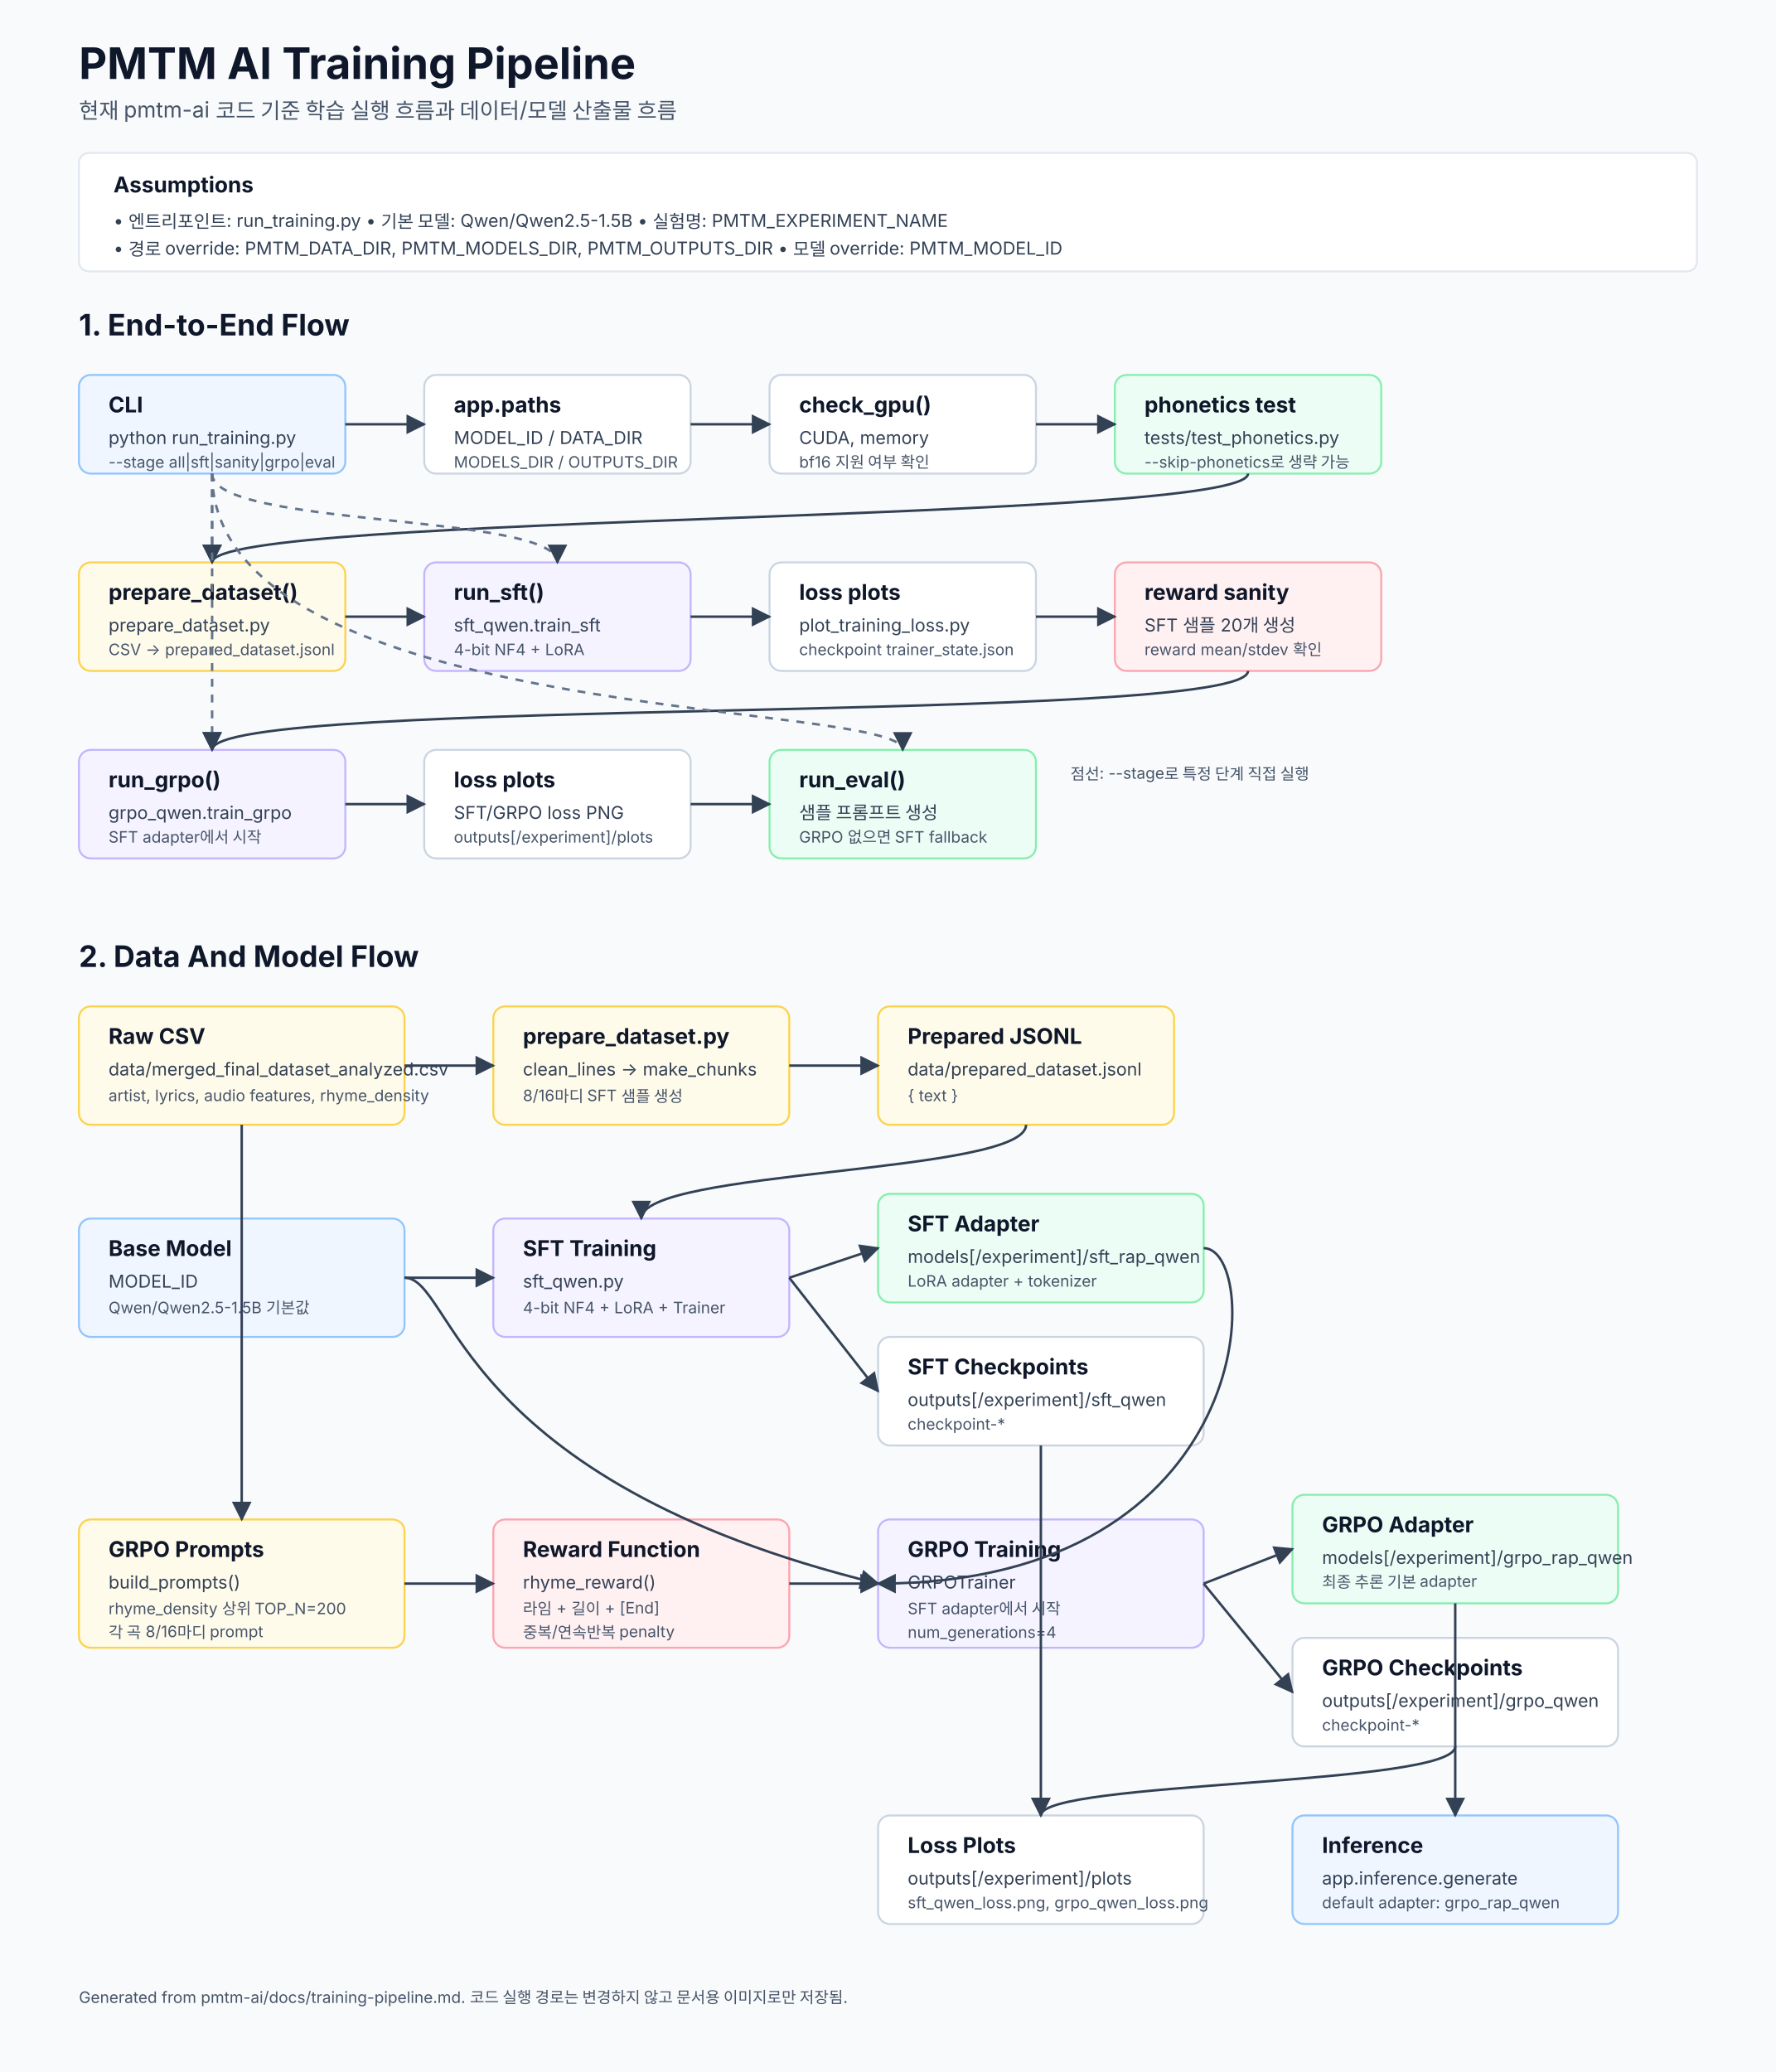
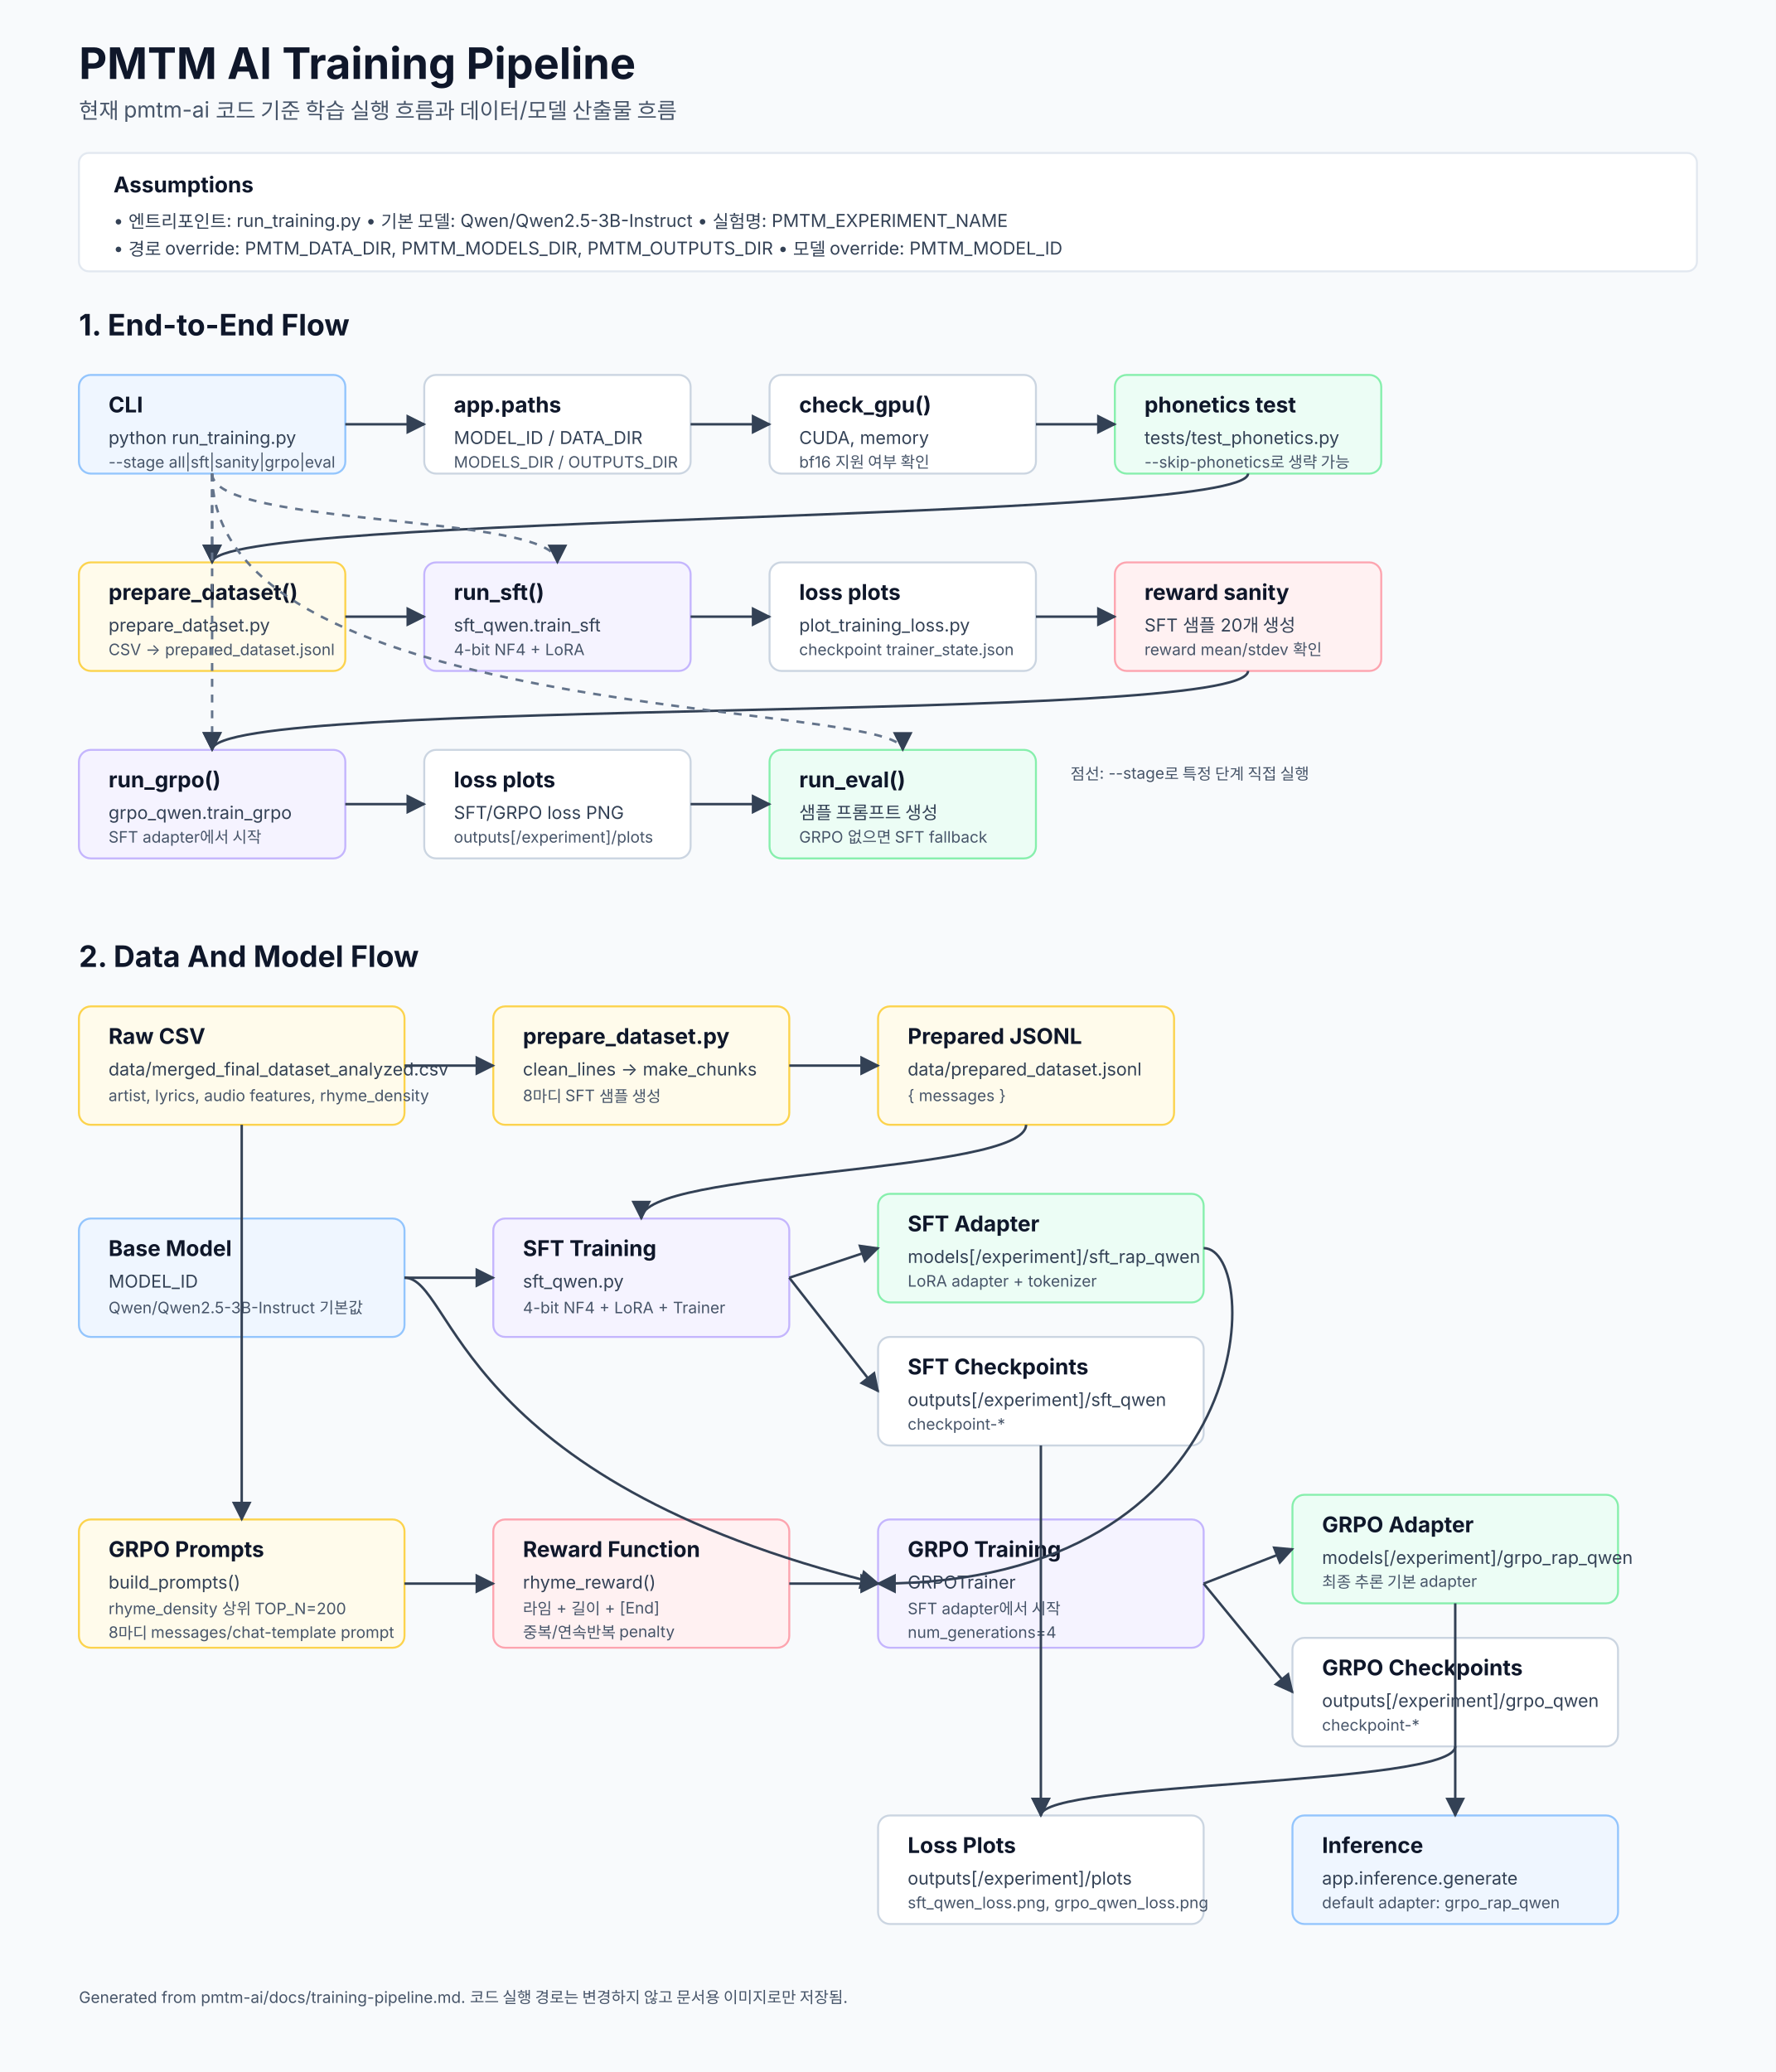
<svg xmlns="http://www.w3.org/2000/svg" width="1800" height="2100" viewBox="0 0 1800 2100">
  <defs>
    <marker id="arrow" viewBox="0 0 10 10" refX="9" refY="5" markerWidth="8" markerHeight="8" orient="auto-start-reverse">
      <path d="M 0 0 L 10 5 L 0 10 z" fill="#334155" />
    </marker>
    <style>
      .bg { fill: #f8fafc; }
      .title { font: 700 44px -apple-system, BlinkMacSystemFont, "Segoe UI", sans-serif; fill: #0f172a; }
      .subtitle { font: 400 22px -apple-system, BlinkMacSystemFont, "Segoe UI", sans-serif; fill: #475569; }
      .section { font: 700 30px -apple-system, BlinkMacSystemFont, "Segoe UI", sans-serif; fill: #0f172a; }
      .box { fill: #ffffff; stroke: #cbd5e1; stroke-width: 2; rx: 12; }
      .box-blue { fill: #eff6ff; stroke: #93c5fd; stroke-width: 2; rx: 12; }
      .box-green { fill: #ecfdf5; stroke: #86efac; stroke-width: 2; rx: 12; }
      .box-amber { fill: #fffbeb; stroke: #fcd34d; stroke-width: 2; rx: 12; }
      .box-rose { fill: #fff1f2; stroke: #fda4af; stroke-width: 2; rx: 12; }
      .box-purple { fill: #f5f3ff; stroke: #c4b5fd; stroke-width: 2; rx: 12; }
      .label { font: 700 22px -apple-system, BlinkMacSystemFont, "Segoe UI", sans-serif; fill: #0f172a; }
      .body { font: 400 18px -apple-system, BlinkMacSystemFont, "Segoe UI", sans-serif; fill: #334155; }
      .small { font: 400 16px -apple-system, BlinkMacSystemFont, "Segoe UI", sans-serif; fill: #475569; }
      .edge { stroke: #334155; stroke-width: 2.5; fill: none; marker-end: url(#arrow); }
      .edge-dashed { stroke: #64748b; stroke-width: 2.5; stroke-dasharray: 8 8; fill: none; marker-end: url(#arrow); }
      .note { fill: #ffffff; stroke: #e2e8f0; stroke-width: 2; rx: 10; }
    </style>
  </defs>
  <rect class="bg" width="1800" height="2100" />
  <text x="80" y="80" class="title">PMTM AI Training Pipeline</text>
  <text x="80" y="120" class="subtitle">현재 pmtm-ai 코드 기준 학습 실행 흐름과 데이터/모델 산출물 흐름</text>
  <rect x="80" y="155" width="1640" height="120" class="note" />
  <text x="115" y="195" class="label">Assumptions</text>
-   <text x="115" y="230" class="body">• 엔트리포인트: run_training.py  • 기본 모델: Qwen/Qwen2.5-1.5B  • 실험명: PMTM_EXPERIMENT_NAME</text>
+   <text x="115" y="230" class="body">• 엔트리포인트: run_training.py  • 기본 모델: Qwen/Qwen2.5-3B-Instruct  • 실험명: PMTM_EXPERIMENT_NAME</text>
  <text x="115" y="258" class="body">• 경로 override: PMTM_DATA_DIR, PMTM_MODELS_DIR, PMTM_OUTPUTS_DIR  • 모델 override: PMTM_MODEL_ID</text>
  <text x="80" y="340" class="section">1. End-to-End Flow</text>
  <g id="e2e">
    <rect x="80" y="380" width="270" height="100" class="box-blue" />
    <text x="110" y="418" class="label">CLI</text>
    <text x="110" y="450" class="body">python run_training.py</text>
    <text x="110" y="474" class="small">--stage all|sft|sanity|grpo|eval</text>
    <rect x="430" y="380" width="270" height="100" class="box" />
    <text x="460" y="418" class="label">app.paths</text>
    <text x="460" y="450" class="body">MODEL_ID / DATA_DIR</text>
    <text x="460" y="474" class="small">MODELS_DIR / OUTPUTS_DIR</text>
    <rect x="780" y="380" width="270" height="100" class="box" />
    <text x="810" y="418" class="label">check_gpu()</text>
    <text x="810" y="450" class="body">CUDA, memory</text>
    <text x="810" y="474" class="small">bf16 지원 여부 확인</text>
    <rect x="1130" y="380" width="270" height="100" class="box-green" />
    <text x="1160" y="418" class="label">phonetics test</text>
    <text x="1160" y="450" class="body">tests/test_phonetics.py</text>
    <text x="1160" y="474" class="small">--skip-phonetics로 생략 가능</text>
    <rect x="80" y="570" width="270" height="110" class="box-amber" />
    <text x="110" y="608" class="label">prepare_dataset()</text>
    <text x="110" y="640" class="body">prepare_dataset.py</text>
    <text x="110" y="664" class="small">CSV → prepared_dataset.jsonl</text>
    <rect x="430" y="570" width="270" height="110" class="box-purple" />
    <text x="460" y="608" class="label">run_sft()</text>
    <text x="460" y="640" class="body">sft_qwen.train_sft</text>
    <text x="460" y="664" class="small">4-bit NF4 + LoRA</text>
    <rect x="780" y="570" width="270" height="110" class="box" />
    <text x="810" y="608" class="label">loss plots</text>
    <text x="810" y="640" class="body">plot_training_loss.py</text>
    <text x="810" y="664" class="small">checkpoint trainer_state.json</text>
    <rect x="1130" y="570" width="270" height="110" class="box-rose" />
    <text x="1160" y="608" class="label">reward sanity</text>
    <text x="1160" y="640" class="body">SFT 샘플 20개 생성</text>
    <text x="1160" y="664" class="small">reward mean/stdev 확인</text>
    <rect x="80" y="760" width="270" height="110" class="box-purple" />
    <text x="110" y="798" class="label">run_grpo()</text>
    <text x="110" y="830" class="body">grpo_qwen.train_grpo</text>
    <text x="110" y="854" class="small">SFT adapter에서 시작</text>
    <rect x="430" y="760" width="270" height="110" class="box" />
    <text x="460" y="798" class="label">loss plots</text>
    <text x="460" y="830" class="body">SFT/GRPO loss PNG</text>
    <text x="460" y="854" class="small">outputs[/experiment]/plots</text>
    <rect x="780" y="760" width="270" height="110" class="box-green" />
    <text x="810" y="798" class="label">run_eval()</text>
    <text x="810" y="830" class="body">샘플 프롬프트 생성</text>
    <text x="810" y="854" class="small">GRPO 없으면 SFT fallback</text>
    <path class="edge" d="M350 430 L430 430" />
    <path class="edge" d="M700 430 L780 430" />
    <path class="edge" d="M1050 430 L1130 430" />
    <path class="edge" d="M1265 480 C1265 530 215 520 215 570" />
    <path class="edge" d="M350 625 L430 625" />
    <path class="edge" d="M700 625 L780 625" />
    <path class="edge" d="M1050 625 L1130 625" />
    <path class="edge" d="M1265 680 C1265 735 215 705 215 760" />
    <path class="edge" d="M350 815 L430 815" />
    <path class="edge" d="M700 815 L780 815" />
    <path class="edge-dashed" d="M215 480 C215 525 215 525 215 570" />
    <path class="edge-dashed" d="M215 480 C215 535 565 520 565 570" />
    <path class="edge-dashed" d="M215 480 C215 700 215 700 215 760" />
    <path class="edge-dashed" d="M215 480 C215 735 915 710 915 760" />
    <text x="1085" y="790" class="small">점선: --stage로 특정 단계 직접 실행</text>
  </g>
  <text x="80" y="980" class="section">2. Data And Model Flow</text>
  <g id="data-model">
    <rect x="80" y="1020" width="330" height="120" class="box-amber" />
    <text x="110" y="1058" class="label">Raw CSV</text>
    <text x="110" y="1090" class="body">data/merged_final_dataset_analyzed.csv</text>
    <text x="110" y="1116" class="small">artist, lyrics, audio features, rhyme_density</text>
    <rect x="500" y="1020" width="300" height="120" class="box-amber" />
    <text x="530" y="1058" class="label">prepare_dataset.py</text>
    <text x="530" y="1090" class="body">clean_lines → make_chunks</text>
-     <text x="530" y="1116" class="small">8/16마디 SFT 샘플 생성</text>
+     <text x="530" y="1116" class="small">8마디 SFT 샘플 생성</text>
    <rect x="890" y="1020" width="300" height="120" class="box-amber" />
    <text x="920" y="1058" class="label">Prepared JSONL</text>
    <text x="920" y="1090" class="body">data/prepared_dataset.jsonl</text>
-     <text x="920" y="1116" class="small">{ text }</text>
+     <text x="920" y="1116" class="small">{ messages }</text>
    <rect x="80" y="1235" width="330" height="120" class="box-blue" />
    <text x="110" y="1273" class="label">Base Model</text>
    <text x="110" y="1305" class="body">MODEL_ID</text>
-     <text x="110" y="1331" class="small">Qwen/Qwen2.5-1.5B 기본값</text>
+     <text x="110" y="1331" class="small">Qwen/Qwen2.5-3B-Instruct 기본값</text>
    <rect x="500" y="1235" width="300" height="120" class="box-purple" />
    <text x="530" y="1273" class="label">SFT Training</text>
    <text x="530" y="1305" class="body">sft_qwen.py</text>
    <text x="530" y="1331" class="small">4-bit NF4 + LoRA + Trainer</text>
    <rect x="890" y="1210" width="330" height="110" class="box-green" />
    <text x="920" y="1248" class="label">SFT Adapter</text>
    <text x="920" y="1280" class="body">models[/experiment]/sft_rap_qwen</text>
    <text x="920" y="1304" class="small">LoRA adapter + tokenizer</text>
    <rect x="890" y="1355" width="330" height="110" class="box" />
    <text x="920" y="1393" class="label">SFT Checkpoints</text>
    <text x="920" y="1425" class="body">outputs[/experiment]/sft_qwen</text>
    <text x="920" y="1449" class="small">checkpoint-*</text>
    <rect x="80" y="1540" width="330" height="130" class="box-amber" />
    <text x="110" y="1578" class="label">GRPO Prompts</text>
    <text x="110" y="1610" class="body">build_prompts()</text>
    <text x="110" y="1636" class="small">rhyme_density 상위 TOP_N=200</text>
-     <text x="110" y="1660" class="small">각 곡 8/16마디 prompt</text>
+     <text x="110" y="1660" class="small">8마디 messages/chat-template prompt</text>
    <rect x="500" y="1540" width="300" height="130" class="box-rose" />
    <text x="530" y="1578" class="label">Reward Function</text>
    <text x="530" y="1610" class="body">rhyme_reward()</text>
    <text x="530" y="1636" class="small">라임 + 길이 + [End]</text>
    <text x="530" y="1660" class="small">중복/연속반복 penalty</text>
    <rect x="890" y="1540" width="330" height="130" class="box-purple" />
    <text x="920" y="1578" class="label">GRPO Training</text>
    <text x="920" y="1610" class="body">GRPOTrainer</text>
    <text x="920" y="1636" class="small">SFT adapter에서 시작</text>
    <text x="920" y="1660" class="small">num_generations=4</text>
    <rect x="1310" y="1515" width="330" height="110" class="box-green" />
    <text x="1340" y="1553" class="label">GRPO Adapter</text>
    <text x="1340" y="1585" class="body">models[/experiment]/grpo_rap_qwen</text>
    <text x="1340" y="1609" class="small">최종 추론 기본 adapter</text>
    <rect x="1310" y="1660" width="330" height="110" class="box" />
    <text x="1340" y="1698" class="label">GRPO Checkpoints</text>
    <text x="1340" y="1730" class="body">outputs[/experiment]/grpo_qwen</text>
    <text x="1340" y="1754" class="small">checkpoint-*</text>
    <rect x="890" y="1840" width="330" height="110" class="box" />
    <text x="920" y="1878" class="label">Loss Plots</text>
    <text x="920" y="1910" class="body">outputs[/experiment]/plots</text>
    <text x="920" y="1934" class="small">sft_qwen_loss.png, grpo_qwen_loss.png</text>
    <rect x="1310" y="1840" width="330" height="110" class="box-blue" />
    <text x="1340" y="1878" class="label">Inference</text>
    <text x="1340" y="1910" class="body">app.inference.generate</text>
    <text x="1340" y="1934" class="small">default adapter: grpo_rap_qwen</text>
    <path class="edge" d="M410 1080 L500 1080" />
    <path class="edge" d="M800 1080 L890 1080" />
    <path class="edge" d="M1040 1140 C1040 1190 650 1185 650 1235" />
    <path class="edge" d="M410 1295 L500 1295" />
    <path class="edge" d="M800 1295 L890 1265" />
    <path class="edge" d="M800 1295 L890 1410" />
    <path class="edge" d="M245 1140 C245 1300 245 1380 245 1540" />
    <path class="edge" d="M1220 1265 C1280 1265 1280 1605 890 1605" />
    <path class="edge" d="M410 1605 L500 1605" />
    <path class="edge" d="M800 1605 L890 1605" />
    <path class="edge" d="M410 1295 C460 1295 460 1500 890 1605" />
    <path class="edge" d="M1220 1605 L1310 1570" />
    <path class="edge" d="M1220 1605 L1310 1715" />
    <path class="edge" d="M1055 1465 C1055 1575 1055 1735 1055 1840" />
    <path class="edge" d="M1475 1770 C1475 1810 1055 1805 1055 1840" />
    <path class="edge" d="M1475 1625 L1475 1840" />
  </g>
  <text x="80" y="2030" class="small">Generated from pmtm-ai/docs/training-pipeline.md. 코드 실행 경로는 변경하지 않고 문서용 이미지로만 저장됨.</text>
</svg>
